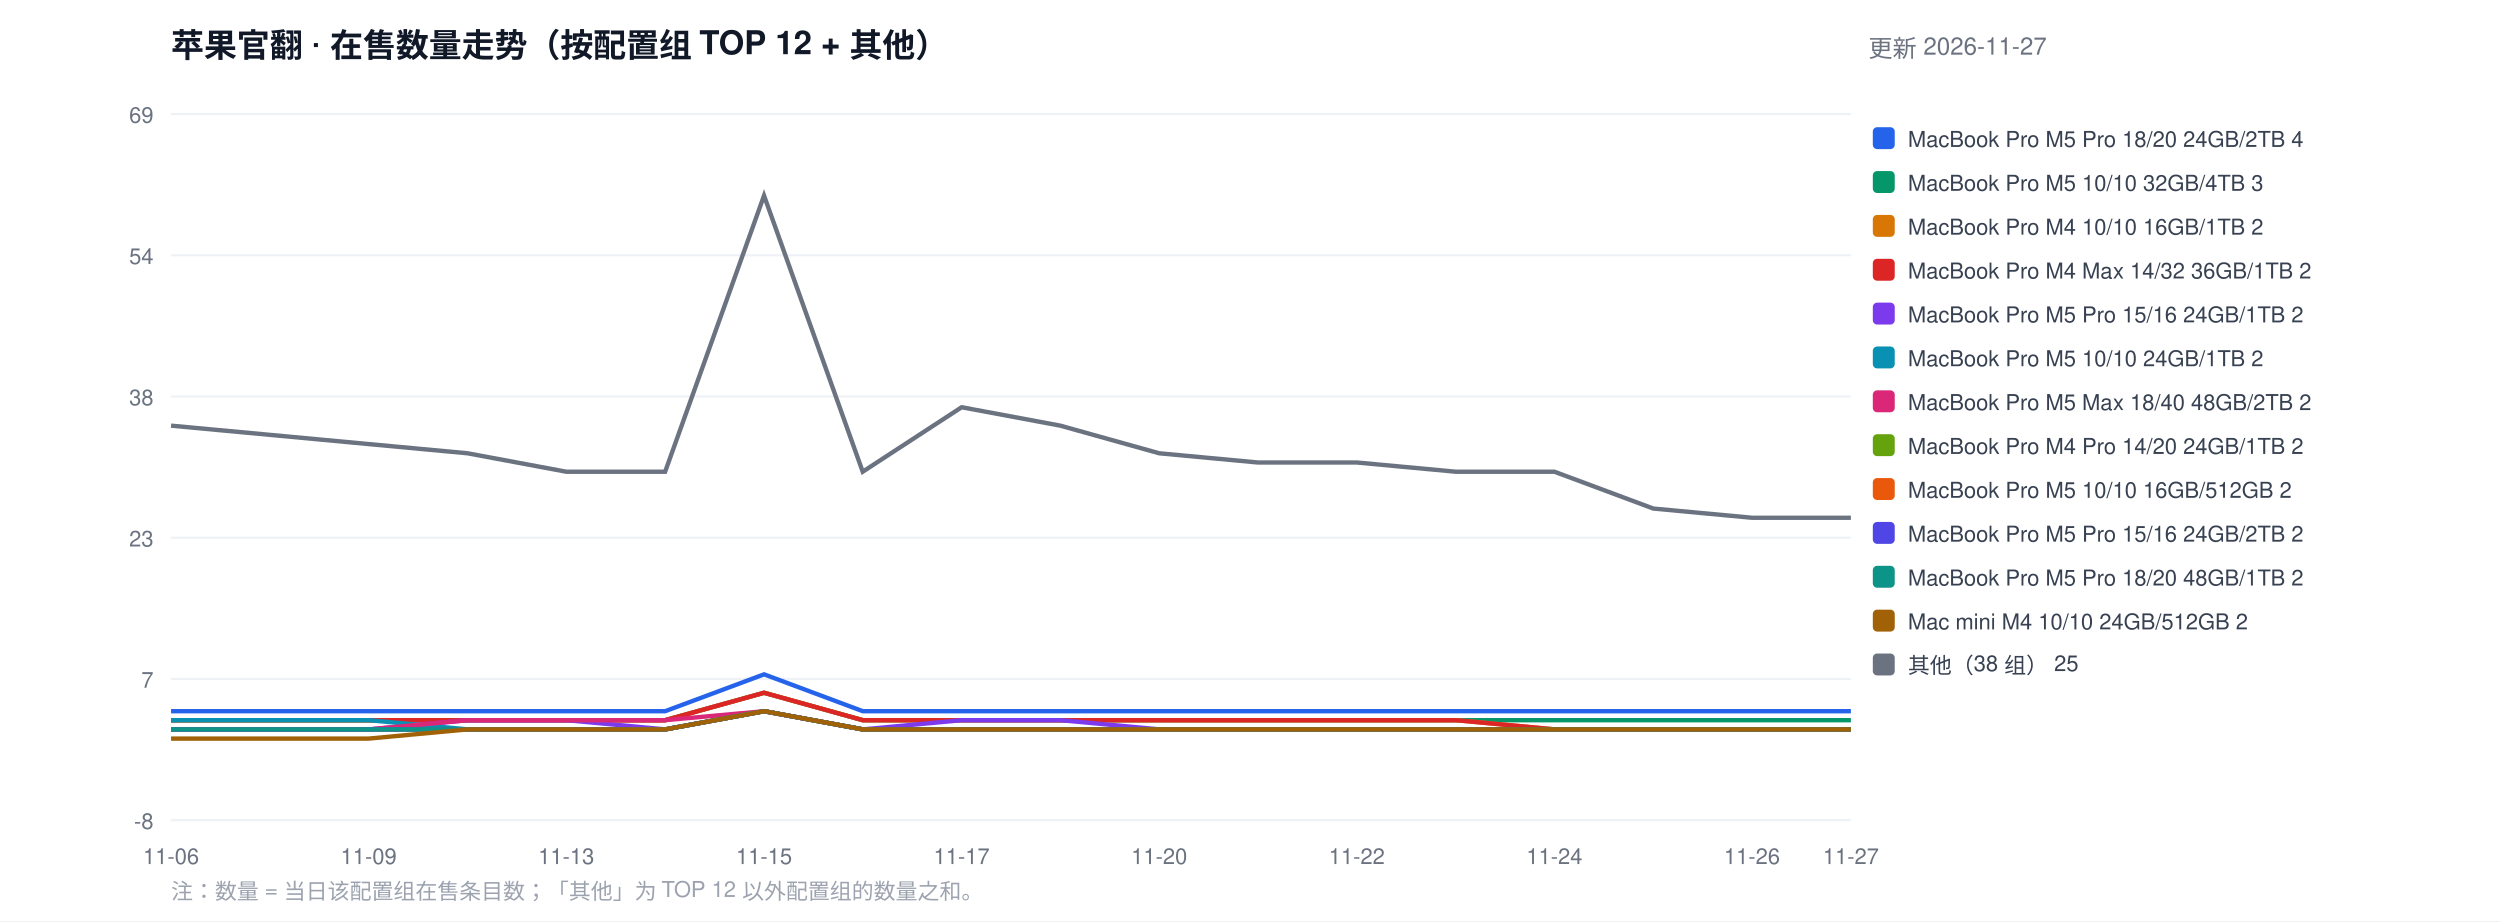
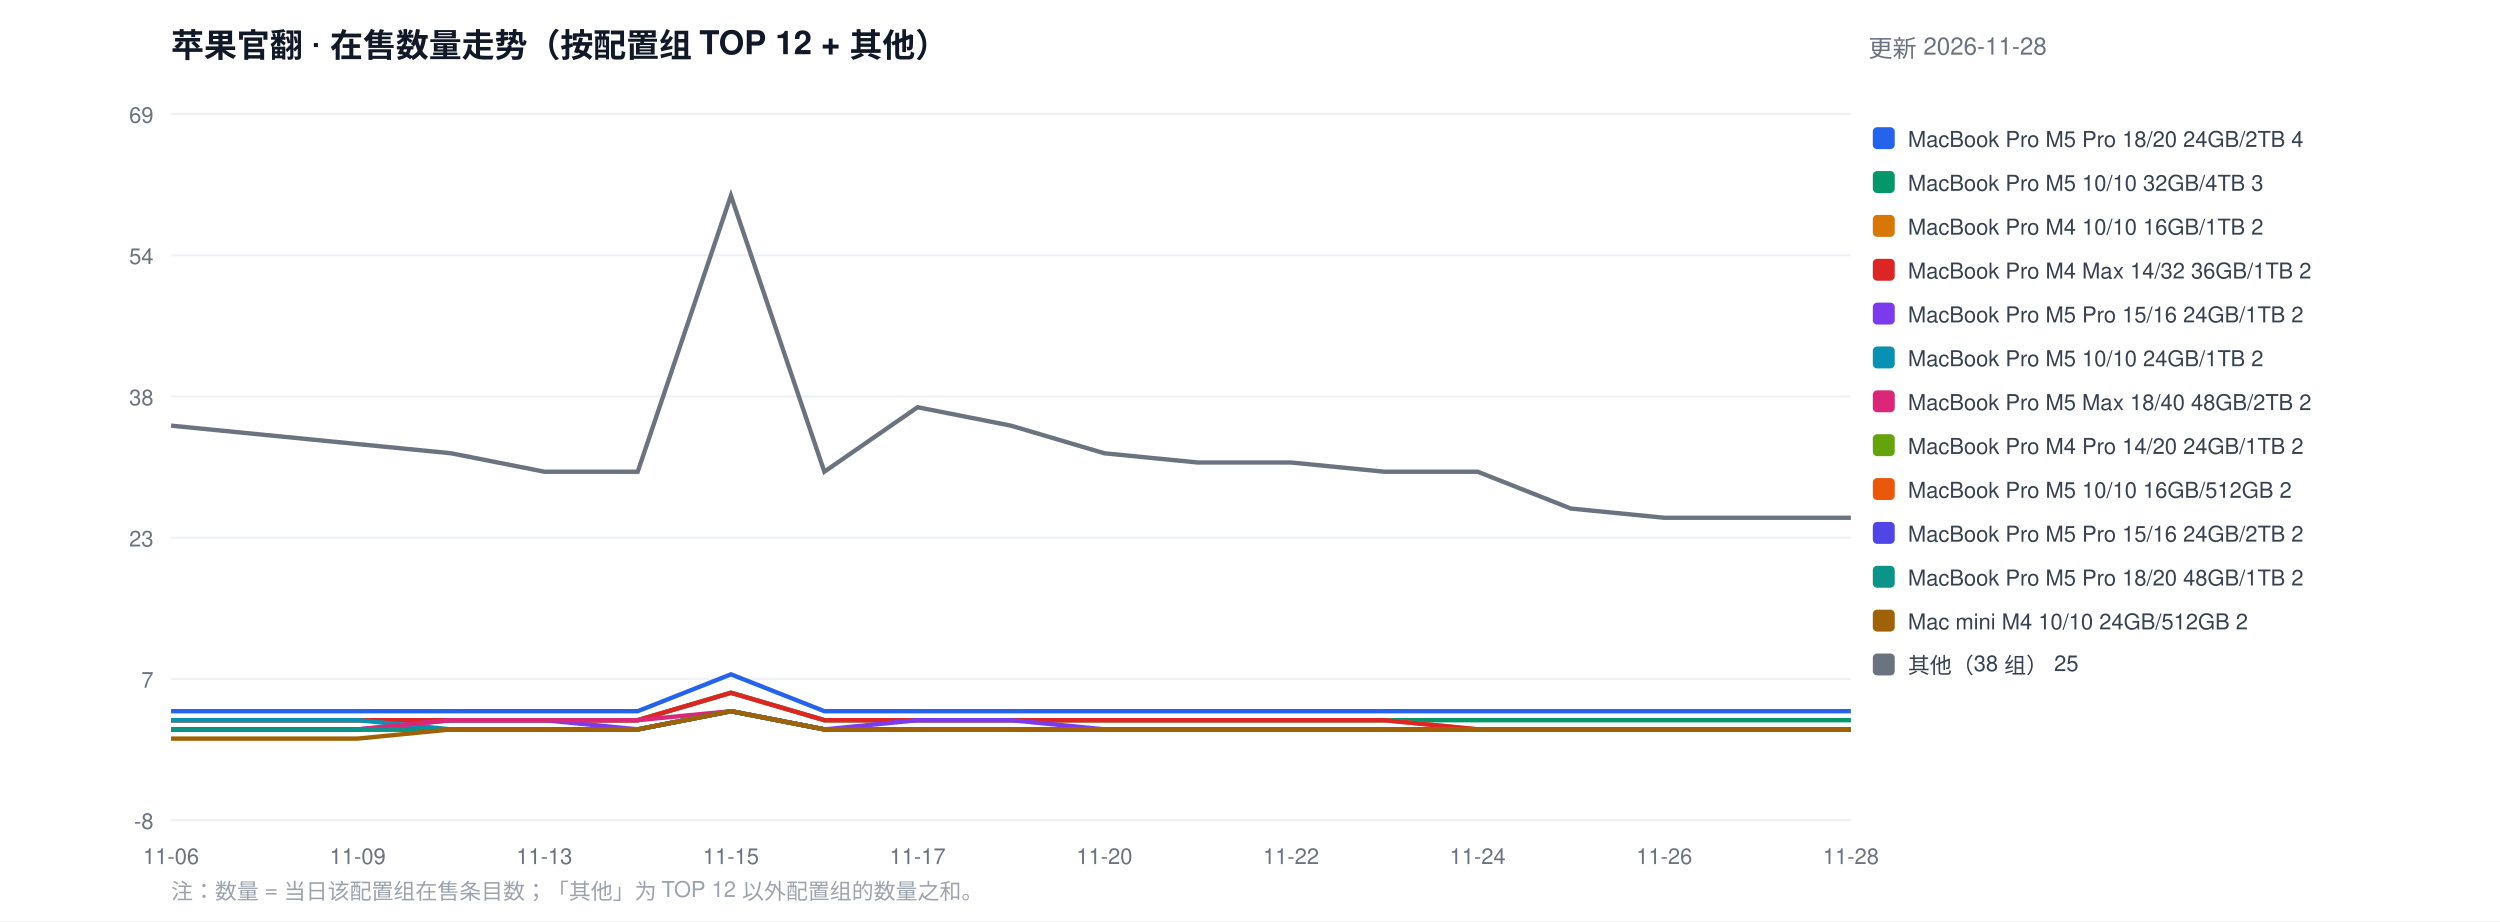
<svg xmlns="http://www.w3.org/2000/svg" width="1140" height="420" viewBox="0 0 1140 420" font-family="-apple-system,Segoe UI,Helvetica,Arial,sans-serif">
  <rect width="1140" height="420" fill="#ffffff" />
  <text x="78" y="26" font-size="15" font-weight="600" fill="#111827">苹果官翻 · 在售数量走势（按配置组 TOP 12 + 其他）</text>
-   <text x="852" y="26" font-size="11" fill="#6b7280">更新 2026-11-27</text>
+   <text x="852" y="26" font-size="11" fill="#6b7280">更新 2026-11-28</text>
  <line x1="78" y1="374.0" x2="844" y2="374.0" stroke="#eef2f7" />
  <text x="70" y="378.0" font-size="10" fill="#6b7280" text-anchor="end">-8</text>
  <line x1="78" y1="309.6" x2="844" y2="309.6" stroke="#eef2f7" />
  <text x="70" y="313.6" font-size="10" fill="#6b7280" text-anchor="end">7</text>
  <line x1="78" y1="245.2" x2="844" y2="245.2" stroke="#eef2f7" />
  <text x="70" y="249.2" font-size="10" fill="#6b7280" text-anchor="end">23</text>
  <line x1="78" y1="180.8" x2="844" y2="180.8" stroke="#eef2f7" />
  <text x="70" y="184.8" font-size="10" fill="#6b7280" text-anchor="end">38</text>
  <line x1="78" y1="116.4" x2="844" y2="116.4" stroke="#eef2f7" />
  <text x="70" y="120.4" font-size="10" fill="#6b7280" text-anchor="end">54</text>
  <line x1="78" y1="52.0" x2="844" y2="52.0" stroke="#eef2f7" />
  <text x="70" y="56.0" font-size="10" fill="#6b7280" text-anchor="end">69</text>
  <text x="78.0" y="394" font-size="10" fill="#6b7280" text-anchor="middle">11-06</text>
-   <text x="168.1" y="394" font-size="10" fill="#6b7280" text-anchor="middle">11-09</text>
-   <text x="258.2" y="394" font-size="10" fill="#6b7280" text-anchor="middle">11-13</text>
-   <text x="348.4" y="394" font-size="10" fill="#6b7280" text-anchor="middle">11-15</text>
-   <text x="438.5" y="394" font-size="10" fill="#6b7280" text-anchor="middle">11-17</text>
-   <text x="528.6" y="394" font-size="10" fill="#6b7280" text-anchor="middle">11-20</text>
-   <text x="618.7" y="394" font-size="10" fill="#6b7280" text-anchor="middle">11-22</text>
-   <text x="708.8" y="394" font-size="10" fill="#6b7280" text-anchor="middle">11-24</text>
-   <text x="798.9" y="394" font-size="10" fill="#6b7280" text-anchor="middle">11-26</text>
-   <text x="844.0" y="394" font-size="10" fill="#6b7280" text-anchor="middle">11-27</text>
-   <polyline fill="none" stroke="#2563eb" stroke-width="2" points="78.0,324.3 123.1,324.3 168.1,324.3 213.2,324.3 258.2,324.3 303.3,324.3 348.4,307.5 393.4,324.3 438.5,324.3 483.5,324.3 528.6,324.3 573.6,324.3 618.7,324.3 663.8,324.3 708.8,324.3 753.9,324.3 798.9,324.3 844.0,324.3" />
-   <polyline fill="none" stroke="#059669" stroke-width="2" points="78.0,328.4 123.1,328.4 168.1,328.4 213.2,328.4 258.2,328.4 303.3,328.4 348.4,315.9 393.4,328.4 438.5,328.4 483.5,328.4 528.6,328.4 573.6,328.4 618.7,328.4 663.8,328.4 708.8,328.4 753.9,328.4 798.9,328.4 844.0,328.4" />
-   <polyline fill="none" stroke="#d97706" stroke-width="2" points="78.0,328.4 123.1,328.4 168.1,328.4 213.2,328.4 258.2,328.4 303.3,328.4 348.4,315.9 393.4,328.4 438.5,328.4 483.5,328.4 528.6,328.4 573.6,328.4 618.7,328.4 663.8,328.4 708.8,332.6 753.9,332.6 798.9,332.6 844.0,332.6" />
-   <polyline fill="none" stroke="#dc2626" stroke-width="2" points="78.0,328.4 123.1,328.4 168.1,328.4 213.2,328.4 258.2,328.4 303.3,328.4 348.4,315.9 393.4,328.4 438.5,328.4 483.5,328.4 528.6,328.4 573.6,328.4 618.7,328.4 663.8,328.4 708.8,332.6 753.9,332.6 798.9,332.6 844.0,332.6" />
-   <polyline fill="none" stroke="#7c3aed" stroke-width="2" points="78.0,332.6 123.1,332.6 168.1,332.6 213.2,328.4 258.2,328.4 303.3,332.6 348.4,324.3 393.4,332.6 438.5,328.4 483.5,328.4 528.6,332.6 573.6,332.6 618.7,332.6 663.8,332.6 708.8,332.6 753.9,332.6 798.9,332.6 844.0,332.6" />
-   <polyline fill="none" stroke="#0891b2" stroke-width="2" points="78.0,328.4 123.1,328.4 168.1,328.4 213.2,332.6 258.2,332.6 303.3,332.6 348.4,324.3 393.4,332.6 438.5,332.6 483.5,332.6 528.6,332.6 573.6,332.6 618.7,332.6 663.8,332.6 708.8,332.6 753.9,332.6 798.9,332.6 844.0,332.6" />
-   <polyline fill="none" stroke="#db2777" stroke-width="2" points="78.0,332.6 123.1,332.6 168.1,332.6 213.2,328.4 258.2,328.4 303.3,328.4 348.4,324.3 393.4,332.6 438.5,332.6 483.5,332.6 528.6,332.6 573.6,332.6 618.7,332.6 663.8,332.6 708.8,332.6 753.9,332.6 798.9,332.6 844.0,332.6" />
-   <polyline fill="none" stroke="#65a30d" stroke-width="2" points="78.0,332.6 123.1,332.6 168.1,332.6 213.2,332.6 258.2,332.6 303.3,332.6 348.4,324.3 393.4,332.6 438.5,332.6 483.5,332.6 528.6,332.6 573.6,332.6 618.7,332.6 663.8,332.6 708.8,332.6 753.9,332.6 798.9,332.6 844.0,332.6" />
-   <polyline fill="none" stroke="#ea580c" stroke-width="2" points="78.0,332.6 123.1,332.6 168.1,332.6 213.2,332.6 258.2,332.6 303.3,332.6 348.4,324.3 393.4,332.6 438.5,332.6 483.5,332.6 528.6,332.6 573.6,332.6 618.7,332.6 663.8,332.6 708.8,332.6 753.9,332.6 798.9,332.6 844.0,332.6" />
-   <polyline fill="none" stroke="#4f46e5" stroke-width="2" points="78.0,332.6 123.1,332.6 168.1,332.6 213.2,332.6 258.2,332.6 303.3,332.6 348.4,324.3 393.4,332.6 438.5,332.6 483.5,332.6 528.6,332.6 573.6,332.6 618.7,332.6 663.8,332.6 708.8,332.6 753.9,332.6 798.9,332.6 844.0,332.6" />
-   <polyline fill="none" stroke="#0d9488" stroke-width="2" points="78.0,332.6 123.1,332.6 168.1,332.6 213.2,332.6 258.2,332.6 303.3,332.6 348.4,324.3 393.4,332.6 438.5,332.6 483.5,332.6 528.6,332.6 573.6,332.6 618.7,332.6 663.8,332.6 708.8,332.6 753.9,332.6 798.9,332.6 844.0,332.6" />
-   <polyline fill="none" stroke="#a16207" stroke-width="2" points="78.0,336.8 123.1,336.8 168.1,336.8 213.2,332.6 258.2,332.6 303.3,332.6 348.4,324.3 393.4,332.6 438.5,332.6 483.5,332.6 528.6,332.6 573.6,332.6 618.7,332.6 663.8,332.6 708.8,332.6 753.9,332.6 798.9,332.6 844.0,332.6" />
-   <polyline fill="none" stroke="#6b7280" stroke-width="2" points="78.0,194.1 123.1,198.3 168.1,202.5 213.2,206.7 258.2,215.1 303.3,215.1 348.4,89.2 393.4,215.1 438.5,185.7 483.5,194.1 528.6,206.7 573.6,210.9 618.7,210.9 663.8,215.1 708.8,215.1 753.9,231.9 798.9,236.1 844.0,236.1" />
+   <text x="163.1" y="394" font-size="10" fill="#6b7280" text-anchor="middle">11-09</text>
+   <text x="248.2" y="394" font-size="10" fill="#6b7280" text-anchor="middle">11-13</text>
+   <text x="333.3" y="394" font-size="10" fill="#6b7280" text-anchor="middle">11-15</text>
+   <text x="418.4" y="394" font-size="10" fill="#6b7280" text-anchor="middle">11-17</text>
+   <text x="503.6" y="394" font-size="10" fill="#6b7280" text-anchor="middle">11-20</text>
+   <text x="588.7" y="394" font-size="10" fill="#6b7280" text-anchor="middle">11-22</text>
+   <text x="673.8" y="394" font-size="10" fill="#6b7280" text-anchor="middle">11-24</text>
+   <text x="758.9" y="394" font-size="10" fill="#6b7280" text-anchor="middle">11-26</text>
+   <text x="844.0" y="394" font-size="10" fill="#6b7280" text-anchor="middle">11-28</text>
+   <polyline fill="none" stroke="#2563eb" stroke-width="2" points="78.0,324.3 120.6,324.3 163.1,324.3 205.7,324.3 248.2,324.3 290.8,324.3 333.3,307.5 375.9,324.3 418.4,324.3 461.0,324.3 503.6,324.3 546.1,324.3 588.7,324.3 631.2,324.3 673.8,324.3 716.3,324.3 758.9,324.3 801.4,324.3 844.0,324.3" />
+   <polyline fill="none" stroke="#059669" stroke-width="2" points="78.0,328.4 120.6,328.4 163.1,328.4 205.7,328.4 248.2,328.4 290.8,328.4 333.3,315.9 375.9,328.4 418.4,328.4 461.0,328.4 503.6,328.4 546.1,328.4 588.7,328.4 631.2,328.4 673.8,328.4 716.3,328.4 758.9,328.4 801.4,328.4 844.0,328.4" />
+   <polyline fill="none" stroke="#d97706" stroke-width="2" points="78.0,328.4 120.6,328.4 163.1,328.4 205.7,328.4 248.2,328.4 290.8,328.4 333.3,315.9 375.9,328.4 418.4,328.4 461.0,328.4 503.6,328.4 546.1,328.4 588.7,328.4 631.2,328.4 673.8,332.6 716.3,332.6 758.9,332.6 801.4,332.6 844.0,332.6" />
+   <polyline fill="none" stroke="#dc2626" stroke-width="2" points="78.0,328.4 120.6,328.4 163.1,328.4 205.7,328.4 248.2,328.4 290.8,328.4 333.3,315.9 375.9,328.4 418.4,328.4 461.0,328.4 503.6,328.4 546.1,328.4 588.7,328.4 631.2,328.4 673.8,332.6 716.3,332.6 758.9,332.6 801.4,332.6 844.0,332.6" />
+   <polyline fill="none" stroke="#7c3aed" stroke-width="2" points="78.0,332.6 120.6,332.6 163.1,332.6 205.7,328.4 248.2,328.4 290.8,332.6 333.3,324.3 375.9,332.6 418.4,328.4 461.0,328.4 503.6,332.6 546.1,332.6 588.7,332.6 631.2,332.6 673.8,332.6 716.3,332.6 758.9,332.6 801.4,332.6 844.0,332.6" />
+   <polyline fill="none" stroke="#0891b2" stroke-width="2" points="78.0,328.4 120.6,328.4 163.1,328.4 205.7,332.6 248.2,332.6 290.8,332.6 333.3,324.3 375.9,332.6 418.4,332.6 461.0,332.6 503.6,332.6 546.1,332.6 588.7,332.6 631.2,332.6 673.8,332.6 716.3,332.6 758.9,332.6 801.4,332.6 844.0,332.6" />
+   <polyline fill="none" stroke="#db2777" stroke-width="2" points="78.0,332.6 120.6,332.6 163.1,332.6 205.7,328.4 248.2,328.4 290.8,328.4 333.3,324.3 375.9,332.6 418.4,332.6 461.0,332.6 503.6,332.6 546.1,332.6 588.7,332.6 631.2,332.6 673.8,332.6 716.3,332.6 758.9,332.6 801.4,332.6 844.0,332.6" />
+   <polyline fill="none" stroke="#65a30d" stroke-width="2" points="78.0,332.6 120.6,332.6 163.1,332.6 205.7,332.6 248.2,332.6 290.8,332.6 333.3,324.3 375.9,332.6 418.4,332.6 461.0,332.6 503.6,332.6 546.1,332.6 588.7,332.6 631.2,332.6 673.8,332.6 716.3,332.6 758.9,332.6 801.4,332.6 844.0,332.6" />
+   <polyline fill="none" stroke="#ea580c" stroke-width="2" points="78.0,332.6 120.6,332.6 163.1,332.6 205.7,332.6 248.2,332.6 290.8,332.6 333.3,324.3 375.9,332.6 418.4,332.6 461.0,332.6 503.6,332.6 546.1,332.6 588.7,332.6 631.2,332.6 673.8,332.6 716.3,332.6 758.9,332.6 801.4,332.6 844.0,332.6" />
+   <polyline fill="none" stroke="#4f46e5" stroke-width="2" points="78.0,332.6 120.6,332.6 163.1,332.6 205.7,332.6 248.2,332.6 290.8,332.6 333.3,324.3 375.9,332.6 418.4,332.6 461.0,332.6 503.6,332.6 546.1,332.6 588.7,332.6 631.2,332.6 673.8,332.6 716.3,332.6 758.9,332.6 801.4,332.6 844.0,332.6" />
+   <polyline fill="none" stroke="#0d9488" stroke-width="2" points="78.0,332.6 120.6,332.6 163.1,332.6 205.7,332.6 248.2,332.6 290.8,332.6 333.3,324.3 375.9,332.6 418.4,332.6 461.0,332.6 503.6,332.6 546.1,332.6 588.7,332.6 631.2,332.6 673.8,332.6 716.3,332.6 758.9,332.6 801.4,332.6 844.0,332.6" />
+   <polyline fill="none" stroke="#a16207" stroke-width="2" points="78.0,336.8 120.6,336.8 163.1,336.8 205.7,332.6 248.2,332.6 290.8,332.6 333.3,324.3 375.9,332.6 418.4,332.6 461.0,332.6 503.6,332.6 546.1,332.6 588.7,332.6 631.2,332.6 673.8,332.6 716.3,332.6 758.9,332.6 801.4,332.6 844.0,332.6" />
+   <polyline fill="none" stroke="#6b7280" stroke-width="2" points="78.0,194.1 120.6,198.3 163.1,202.5 205.7,206.7 248.2,215.1 290.8,215.1 333.3,89.2 375.9,215.1 418.4,185.7 461.0,194.1 503.6,206.7 546.1,210.9 588.7,210.9 631.2,215.1 673.8,215.1 716.3,231.9 758.9,236.1 801.4,236.1 844.0,236.1" />
  <rect x="854" y="58" width="10" height="10" rx="2" fill="#2563eb" />
  <text x="870" y="67" font-size="10" fill="#374151">MacBook Pro M5 Pro 18/20 24GB/2TB 4</text>
  <rect x="854" y="78" width="10" height="10" rx="2" fill="#059669" />
  <text x="870" y="87" font-size="10" fill="#374151">MacBook Pro M5 10/10 32GB/4TB 3</text>
  <rect x="854" y="98" width="10" height="10" rx="2" fill="#d97706" />
  <text x="870" y="107" font-size="10" fill="#374151">MacBook Pro M4 10/10 16GB/1TB 2</text>
  <rect x="854" y="118" width="10" height="10" rx="2" fill="#dc2626" />
  <text x="870" y="127" font-size="10" fill="#374151">MacBook Pro M4 Max 14/32 36GB/1TB 2</text>
  <rect x="854" y="138" width="10" height="10" rx="2" fill="#7c3aed" />
  <text x="870" y="147" font-size="10" fill="#374151">MacBook Pro M5 Pro 15/16 24GB/1TB 2</text>
  <rect x="854" y="158" width="10" height="10" rx="2" fill="#0891b2" />
  <text x="870" y="167" font-size="10" fill="#374151">MacBook Pro M5 10/10 24GB/1TB 2</text>
  <rect x="854" y="178" width="10" height="10" rx="2" fill="#db2777" />
  <text x="870" y="187" font-size="10" fill="#374151">MacBook Pro M5 Max 18/40 48GB/2TB 2</text>
  <rect x="854" y="198" width="10" height="10" rx="2" fill="#65a30d" />
  <text x="870" y="207" font-size="10" fill="#374151">MacBook Pro M4 Pro 14/20 24GB/1TB 2</text>
  <rect x="854" y="218" width="10" height="10" rx="2" fill="#ea580c" />
  <text x="870" y="227" font-size="10" fill="#374151">MacBook Pro M5 10/10 16GB/512GB 2</text>
  <rect x="854" y="238" width="10" height="10" rx="2" fill="#4f46e5" />
  <text x="870" y="247" font-size="10" fill="#374151">MacBook Pro M5 Pro 15/16 24GB/2TB 2</text>
  <rect x="854" y="258" width="10" height="10" rx="2" fill="#0d9488" />
  <text x="870" y="267" font-size="10" fill="#374151">MacBook Pro M5 Pro 18/20 48GB/1TB 2</text>
  <rect x="854" y="278" width="10" height="10" rx="2" fill="#a16207" />
  <text x="870" y="287" font-size="10" fill="#374151">Mac mini M4 10/10 24GB/512GB 2</text>
  <rect x="854" y="298" width="10" height="10" rx="2" fill="#6b7280" />
  <text x="870" y="307" font-size="10" fill="#374151">其他（38 组） 25</text>
  <text x="78" y="410" font-size="10" fill="#9ca3af">注：数量 = 当日该配置组在售条目数；「其他」为 TOP 12 以外配置组的数量之和。</text>
</svg>
